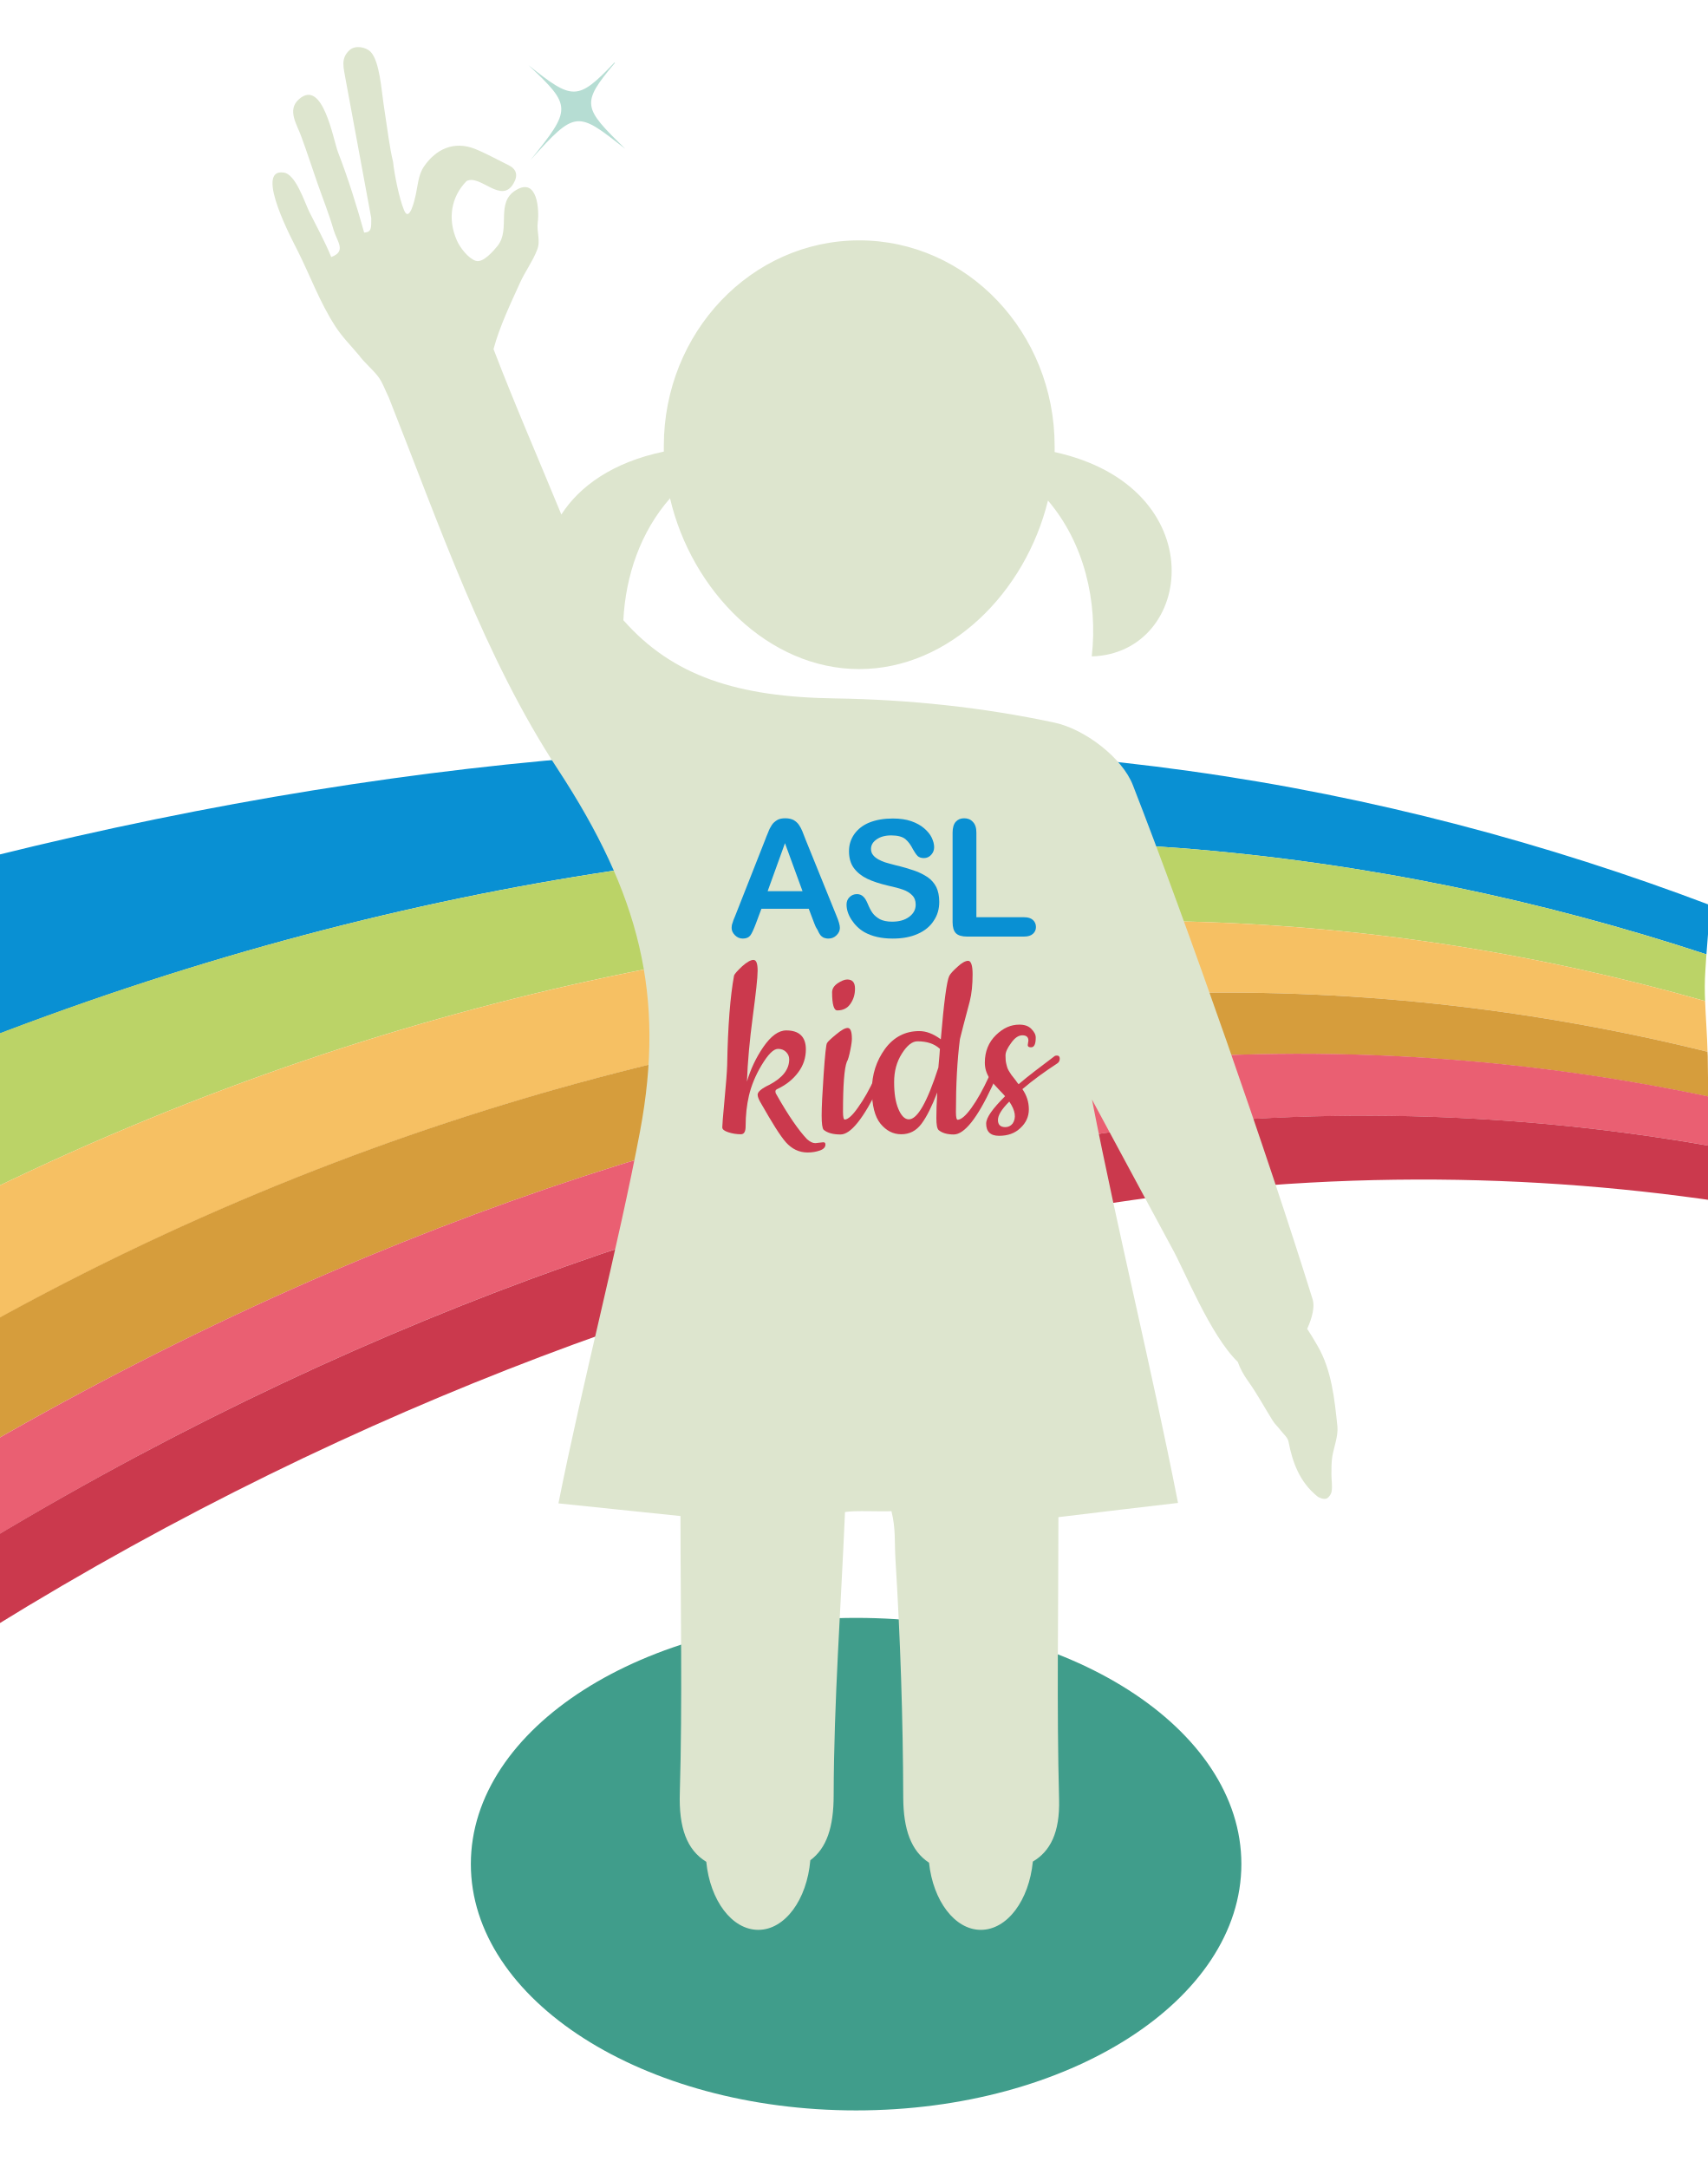
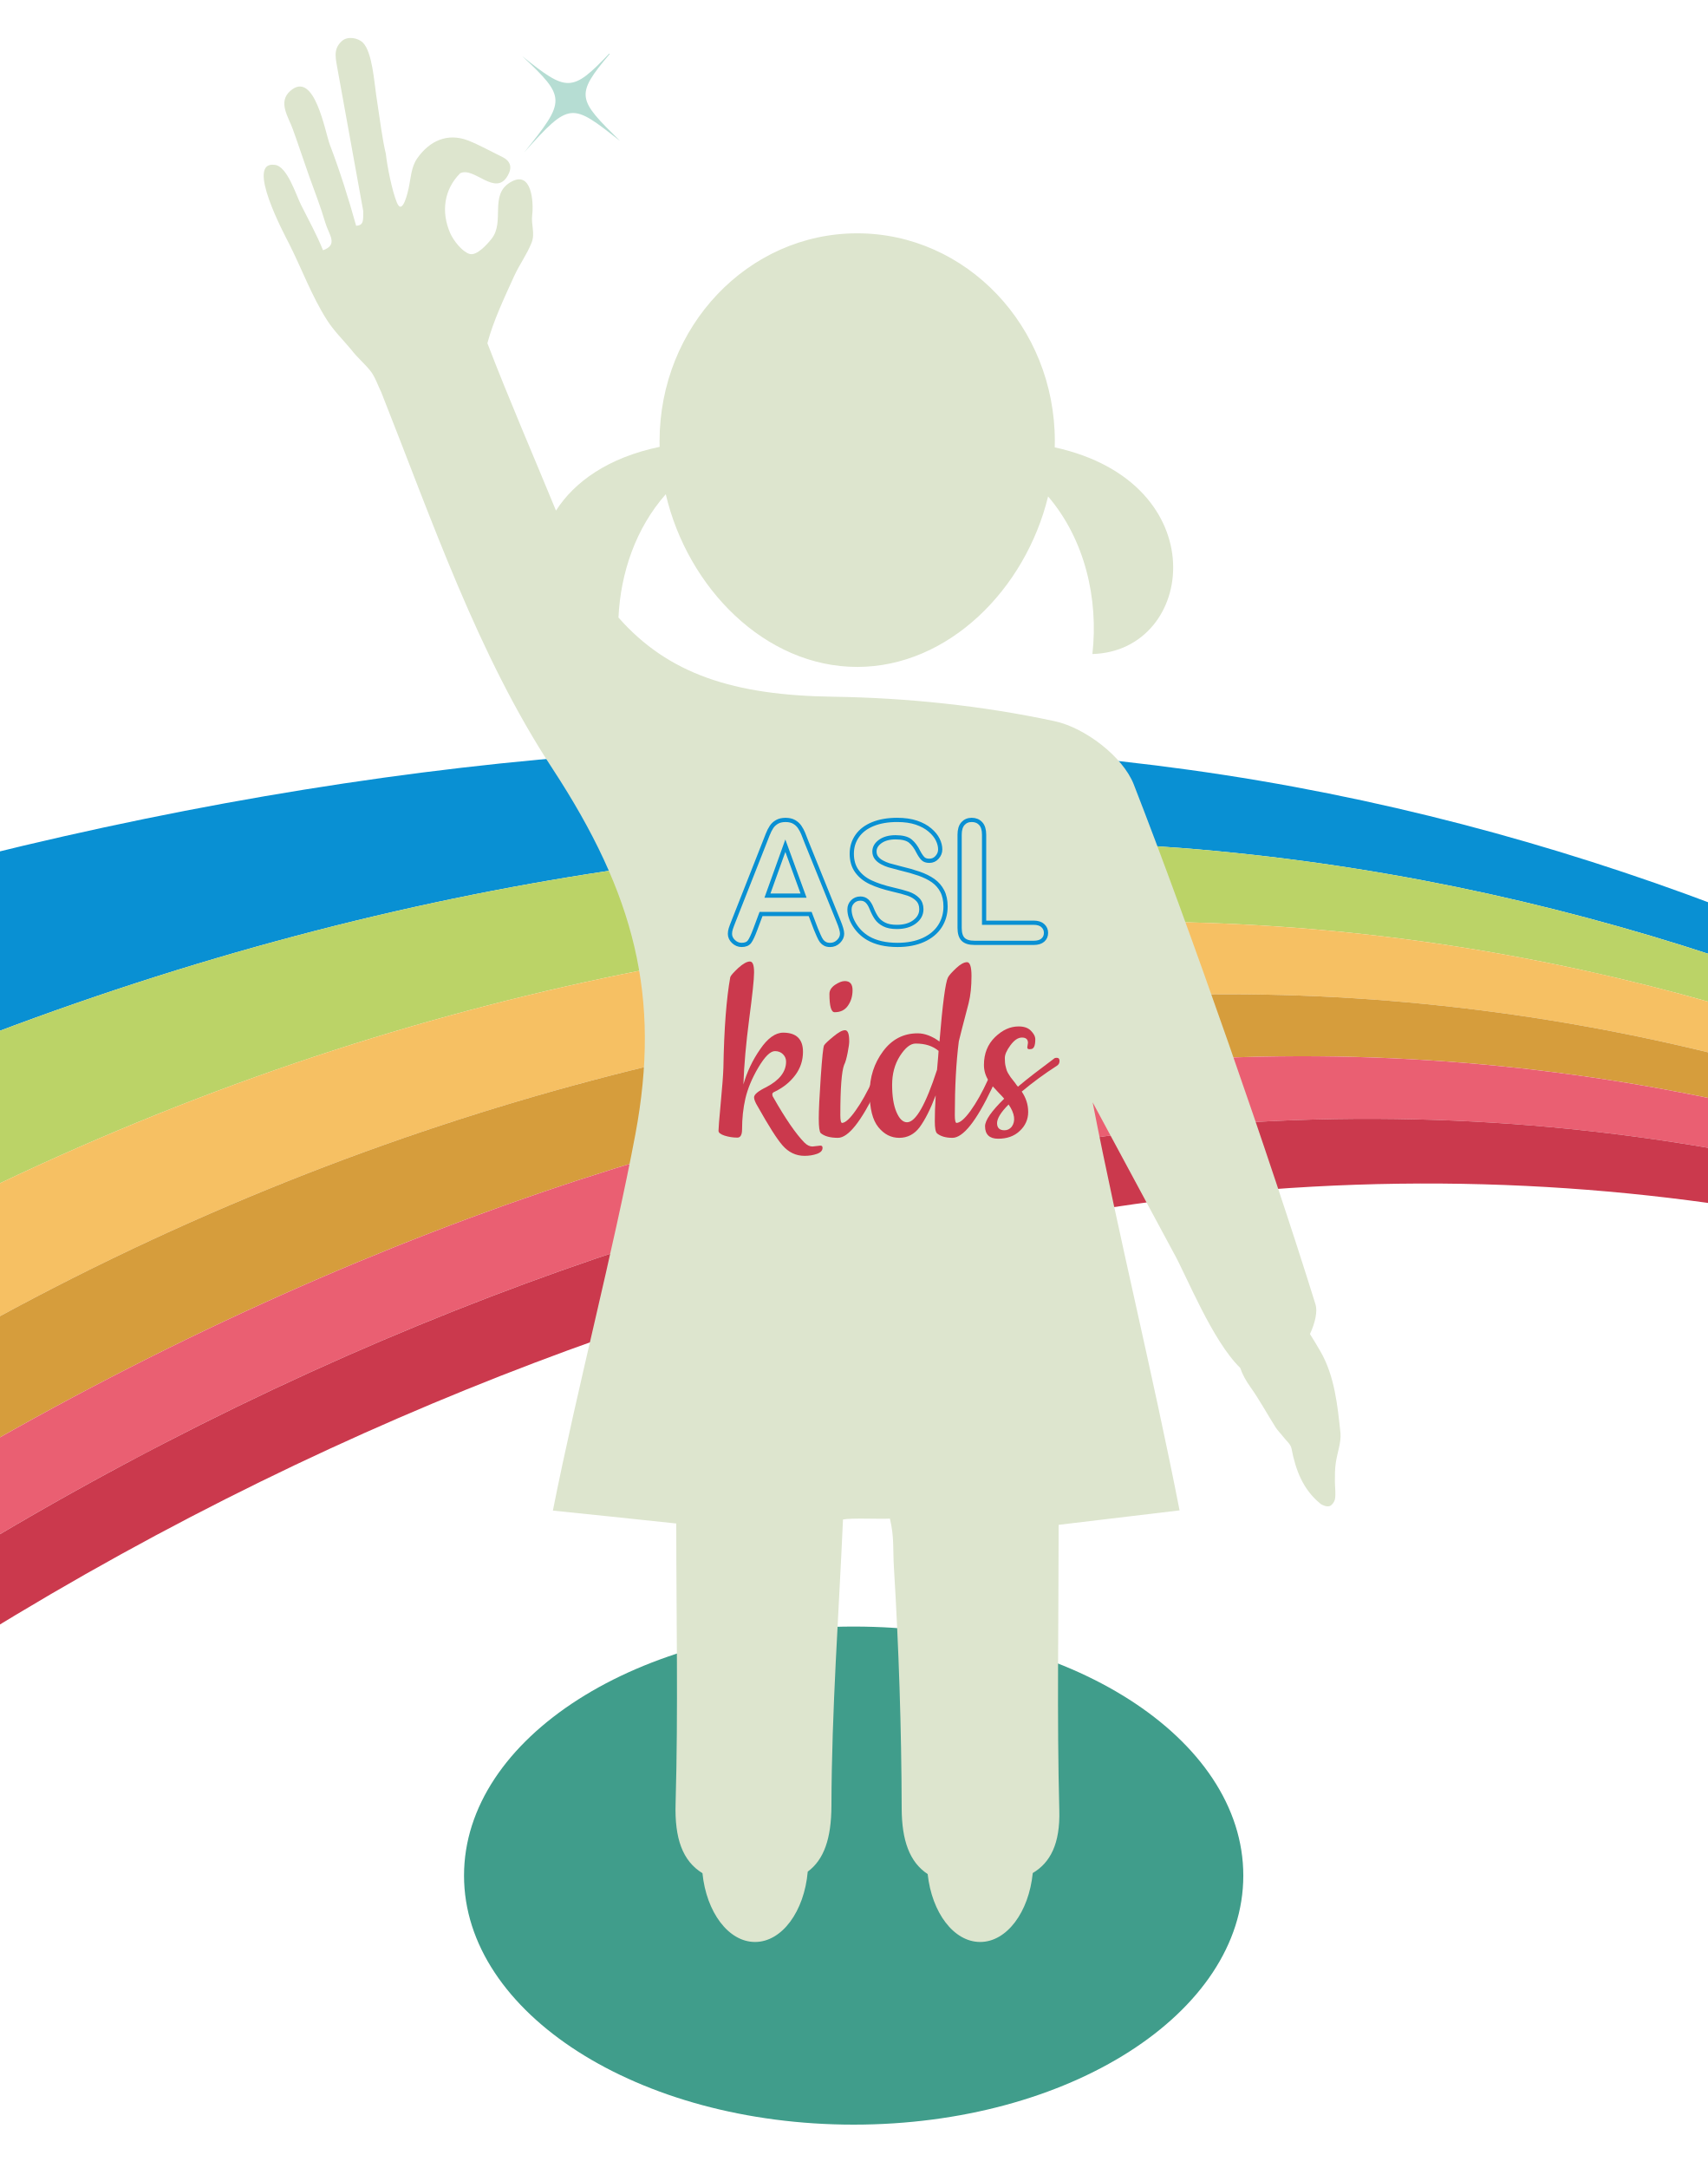
- <svg xmlns="http://www.w3.org/2000/svg" version="1.1" id="Layer_1" x="0px" y="0px" viewBox="0 0 768 975" style="enable-background:new 0 0 768 975;" xml:space="preserve">
-   <style type="text/css">
- 
- 	.st0{fill:#EA5F72;}
- 	.st1{fill:#B6DDD3;}
- 	.st2{enable-background:new    ;}
- 	.st3{fill:#BBD367;}
- 	.st4{fill:#F6C063;}
- 	.st5{fill:#CB394D;}
- 	.st6{fill:#D69D3C;}
- 	.st7{fill:#0990D3;}
- 	.st8{fill:#DDE5CE;}
- 	.st9{fill:#409D8B;}
- 
- </style>
+ <svg xmlns="http://www.w3.org/2000/svg" version="1.1" x="0" y="0" viewBox="0 13.5 768 975" enable-background="new 0 13.5 768 975" xml:space="preserve">
  <g id="spotlight">
    <g id="Layer_7">
-       <path class="st9" d="M385.1,727.6c95.7,0,173.3,49.6,173.3,110.7s-77.6,110.8-173.3,110.8c-95.7,0-173.3-49.6-173.3-110.8    S289.4,727.6,385.1,727.6z" />
+       <ellipse fill="#409D8B" cx="384" cy="857" rx="175.27" ry="112" />
    </g>
  </g>
  <g id="rainbow">
-     <path id="blue" class="st7" d="M530.8,381.4C614.9,388,694,405,767.6,429.2c0,0.4-0.1,0.8-0.1,1.2c0.6-7.8,1.3-15.6,1.6-23.4   c-72.7-27.5-150.9-48.7-234.4-60.3c-159.8-22.4-343.5-9.9-537,38.1c-0.3,10.3-1,20.7-1.7,31c-1.1,15.9-1.7,31.8-2,47.7   c0,1.2,0,2.4,0,3.6C187.3,392.3,372.9,369.2,530.8,381.4z" />
+     <path id="blue" fill="#0990D3" d="M531.36 394.86c85.02 6.67 165.06 23.93 239.43 48.34 -0.03 0.41-0.05 0.82-0.08 1.23 0.58-7.9 1.28-15.79 1.61-23.7 -73.48-27.79-152.6-49.21-237.05-60.97 -161.63-22.61-347.37-10.01-543.11 38.52 -0.28 10.45-0.97 20.89-1.71 31.32 -1.14 16.06-1.74 32.14-2.07 48.23 -0.02 1.22-0.03 2.43-0.04 3.65C183.91 405.95 371.66 382.51 531.36 394.86z" />
    <g id="green">
-       <path class="st3" d="M526.9,414.3c85.1,1.4,165.5,14.6,240.1,35.9c0,0,0,0.1,0,0.1c-0.2-4.5-0.2-9,0.1-13.6    c0.1-2.1,0.3-4.2,0.4-6.3c0-0.4,0.1-0.8,0.1-1.2C694,405,614.9,388,530.8,381.4c-157.9-12.2-343.6,11-536.9,85.6l0,0    c0,0.1,0,0.1,0,0.2c0,0.7,0,1.5,0,2.2c-0.1,21.9,1.7,43.7,2.3,65.5C184.5,443.3,371,411.7,526.9,414.3z" />
+       <path fill="#BBD367" d="M527.35 428.17c86.08 1.43 167.35 14.8 242.85 36.31 0 0.03 0 0.07 0.01 0.1 -0.18-4.56-0.22-9.12 0.05-13.72 0.13-2.14 0.28-4.28 0.44-6.42 0.03-0.41 0.05-0.82 0.09-1.23 -74.37-24.41-154.4-41.67-239.42-48.34 -159.7-12.35-347.45 11.08-543.03 86.62l0 0c0 0.05 0 0.09 0 0.14 -0.01 0.76 0 1.52 0 2.27 -0.07 22.1 1.77 44.16 2.32 66.23C181.09 457.53 369.75 425.51 527.35 428.17z" />
    </g>
    <g id="yellow">
-       <path class="st4" d="M768.1,473c-0.2-7.6-0.8-15.1-1.1-22.7c0,0,0-0.1,0-0.1c-74.6-21.3-155-34.5-240.1-35.9    c-155.8-2.6-342.4,29-530.7,120.6l0,0c0.1,5.5,0.2,10.9,0.1,16.4c0,1.8-0.1,3.6-0.1,5.5c-0.4,12.9-1.2,25.8-1.6,38.8    C179.7,492.7,365.2,452.7,518,447C607,443.7,690.8,453.9,768.1,473z" />
+       <path fill="#F6C063" d="M771.35 487.49c-0.18-7.68-0.85-15.29-1.14-22.92 0-0.03 0-0.07 0-0.1 -75.49-21.5-156.77-34.87-242.85-36.31 -157.61-2.65-346.27 29.36-536.72 121.96 0 0 0 0 0 0 0.14 5.53 0.2 11.06 0.12 16.59 -0.02 1.85-0.07 3.7-0.12 5.55 -0.41 13.08-1.25 26.13-1.66 39.21C176.25 507.42 363.84 466.99 518.35 461.27 608.44 457.92 693.17 468.2 771.35 487.49z" />
    </g>
    <g id="dark_yellow">
-       <path class="st6" d="M768.5,493.2c0.1,1.9,0.1,3.8,0.2,5.8c-0.4-7.5-0.4-15-0.5-22.5c0-1,0-2.1-0.1-3.2c0-0.1,0-0.2,0-0.3l0,0    C690.8,453.9,607,443.7,518,447c-152.8,5.7-338.3,45.6-523.5,148.5h0c0,0.4,0,0.8,0,1.2c0,0.2,0,0.4,0,0.5c-0.1,2.7-0.1,5.3-0.2,8    c-0.2,14.8,0.1,29.5,0.4,44.3c183.2-105.5,361.2-158.5,510.2-172C598.6,469.1,687.2,476.1,768.5,493.2z" />
+       <path fill="#D69D3C" d="M771.72 507.95c0.06 1.95 0.15 3.9 0.26 5.84 -0.43-7.58-0.44-15.17-0.57-22.78 -0.02-1.07-0.03-2.13-0.05-3.2 0-0.11-0.01-0.22-0.01-0.32h0c-78.18-19.3-162.91-29.57-253-26.23C363.84 466.99 176.25 507.42-11.04 611.47c0 0-0.01 0-0.01 0.01 -0.01 0.4-0.02 0.81-0.03 1.21 0 0.18-0.01 0.36-0.01 0.54 -0.08 2.7-0.14 5.4-0.17 8.1 -0.15 14.93 0.05 29.85 0.41 44.77 185.25-106.67 365.31-160.29 516.01-173.93C599.91 483.57 689.5 490.67 771.72 507.95z" />
    </g>
    <g id="pink">
-       <path class="st0" d="M489.9,510.5c99.3-14,194.1-10.3,280.7,5.1c0.2,1.1,0.4,2.2,0.5,3.3c-0.4-2.6-0.8-5.2-1.2-7.8    c-0.6-4.1-0.9-8.1-1.2-12.2c-0.1-1.9-0.2-3.8-0.2-5.8c-81.3-17.1-169.9-24.1-263.6-15.6c-149,13.5-327.1,66.5-510.2,172    c0,0.8,0,1.6,0.1,2.5c0,0.9,0.1,1.8,0.1,2.7c0.3,13,0.8,26,1.2,39c0-0.5,0-1.1,0-1.6C171.7,586.6,345.5,531,489.9,510.5z" />
+       <path fill="#EA5F72" d="M489.95 525.47c100.4-14.2 196.27-10.38 283.86 5.18 0.17 1.1 0.35 2.21 0.53 3.31 -0.43-2.61-0.84-5.23-1.21-7.85 -0.57-4.1-0.92-8.2-1.15-12.31 -0.11-1.95-0.2-3.89-0.26-5.84 -82.22-17.28-171.81-24.38-266.56-15.79 -150.69 13.64-330.76 67.26-516.01 173.93 0.02 0.83 0.04 1.66 0.06 2.48 0.02 0.91 0.05 1.81 0.08 2.72 0.35 13.17 0.79 26.33 1.19 39.49 -0.02-0.55-0.03-1.09-0.05-1.64C168.21 602.38 343.92 546.21 489.95 525.47z" />
    </g>
    <g id="red">
-       <path class="st5" d="M771.1,518.9c-0.2-1.1-0.4-2.2-0.5-3.3c-86.6-15.4-181.4-19.2-280.7-5.1C345.5,531,171.8,586.6-4,692.1    c0,0.5,0,1.1,0,1.6c0.4,12.7,0.7,25.4,0.9,38.1c165.9-102.6,333-159.8,472.6-185.6c108.6-20.1,211.1-19.7,304.5-5.8    C773.5,533.2,772.3,526.1,771.1,518.9z" />
+       <path fill="#CB394D" d="M774.35 533.96c-0.18-1.1-0.36-2.2-0.53-3.31 -87.59-15.57-183.46-19.39-283.86-5.18 -146.03 20.75-321.74 76.91-499.53 183.69 0.02 0.55 0.03 1.09 0.05 1.64 0.39 12.84 0.73 25.69 0.9 38.54 167.81-103.72 336.82-161.56 477.98-187.66 109.88-20.3 213.54-19.97 307.93-5.9C776.79 548.45 775.53 541.21 774.35 533.96z" />
    </g>
  </g>
  <g id="girl">
-     <path class="st8" d="M601.6,641.5c-1.3-12.4-2.6-25.3-8.9-36.2c-1.8-3.2-3.4-5.7-4.7-7.7c2.4-5.2,3.4-10.1,2.5-13.1   c-20.1-64.7-56.3-168.3-80.9-231.4c-4.8-12.4-21.7-25.2-35.2-28.1c-32.2-6.9-65.6-10.4-98.6-10.9c-44.2-0.6-73.3-10.1-95.4-35.2   c1-19.9,7.7-39.7,21-54.8c9.7,41.6,44.2,76.8,85.1,76.8c40.6,0,74.8-34.5,84.9-75.8c16.3,19.1,22.5,45.4,19.7,70.1   c46.1-1.3,55.2-76.1-16.7-91.9c0-0.9,0-1.8,0-2.7c0-51-39.3-92.5-87.9-92.5c-48.5,0-87.9,41.4-87.9,92.5c0,0.8,0,1.7,0,2.5   c-23.1,4.8-38,15.7-46.1,28.3c-0.1-0.2-0.1-0.3-0.2-0.5c-10.1-24.6-20.8-49.1-30.3-73.9c2.7-10.1,7.6-20.3,11.9-29.8   c2.3-5.1,5.7-9.6,7.7-14.8c1.7-4.3-0.3-7.9,0.3-12.5c0.7-5.1,0-20.4-9.8-14.4c-9.4,5.6-2.2,17.5-8.3,25.1c-1.7,2.1-6.5,7.8-9.8,6.7   c-3.4-1.1-7.2-6.1-8.5-9.2c-4.2-9.5-2.7-19.5,4.4-26.7c6.2-3.1,15.6,10.6,21.1,1.1c2.2-3.8,1.3-6.6-2.6-8.4   c-4.9-2.4-9.9-5.2-14.9-7.2c-9.3-3.6-17.4,0.1-22.8,8c-2.6,3.8-2.8,8.9-3.8,13.2c-0.2,0.9-2.7,12.6-5.2,6.3   c-2.2-5.4-4.3-16-4.9-21.7c-1.5-5.9-2.5-14.5-4.3-26.2c-0.9-5.7-1.7-19-5.8-23.2c-2.2-2.2-6.8-3-9.3-0.9c-4.5,3.9-2.7,8.4-1.9,13.5   L167,98.1c0,4.4,0.2,6.3-3.2,6.5c-3.3-11.9-7.2-24.4-11.7-36c-2.2-5.6-6.8-33.5-17.6-24c-5.6,4.9-0.8,11.5,1.1,17   c2.5,6.8,4.8,13.9,7.2,20.8c2.4,6.9,5.2,13.8,7.2,20.8c1.6,5.5,6,9.8-1,12.4c-2.8-6.9-6.5-13.6-9.8-20.2   c-2.2-4.4-6.2-17.3-11.7-17.8c-13.4-1.9,4.6,31.6,6.2,34.8c5.8,11.5,10.1,23.5,17.1,34.3c3,4.7,7.1,8.8,10.7,13.1   c2.5,3.4,5.8,6,8.4,9.3c2.1,2.6,3.5,6.7,5,9.7c22.7,57.2,42.9,116.7,76.1,167.3c36.6,55.9,48.4,101.4,36.9,162.7   c-9.8,51.9-25.9,113-36.7,167.3c17.4,1.8,31.6,3.3,54.9,5.7c0,41.1,0.9,82.9-0.3,124.5c-0.5,15.6,3.1,25.6,11.9,31   c1.7,17.3,11.5,30.6,23.4,30.6c12,0,21.9-13.6,23.4-31.3c7.3-5.4,10.5-14.8,10.5-29.2c0.1-42.4,3.3-84.9,5.1-127.4   c4.1-0.8,16.6-0.1,20.9-0.4c2,8.2,1.3,13.5,1.8,21.7c2.2,35.7,3.4,71.5,3.5,107.3c0.1,14.1,3.5,23.8,11.6,29.1   c1.8,17.1,11.6,30.2,23.3,30.2c11.9,0,21.7-13.3,23.4-30.7c7.8-4.6,12.2-13,11.8-28c-1.1-41.7-0.3-83.5-0.3-126.9   c20.9-2.5,36.2-4.4,53.8-6.4c-11.9-60.7-27.2-122.4-38.7-181.4l36,66.8c5.5,9.7,17.1,39.1,29.6,51.2c1,2.9,2.6,5.8,4.6,8.6   c4.1,5.7,7.4,11.9,11.1,17.8c1,1.6,2.4,2.8,3.5,4.3c1.3,1.7,3.2,3.2,3.6,5.1c1.8,9.5,5.1,18.2,12.8,24.5c1,0.9,3,1.5,4.1,1.2   c1.1-0.3,2.3-2,2.5-3.3c0.4-2.5-0.1-5.1-0.1-7.6c0-2.8,0-5.5,0.4-8.1C600.1,650.5,602,645.8,601.6,641.5z" />
+     <path fill="#DDE5CE" d="M602.97 657.9c-1.33-12.52-2.63-25.54-8.98-36.61 -1.85-3.21-3.41-5.73-4.73-7.84 2.4-5.21 3.42-10.23 2.52-13.22 -20.3-65.4-56.9-170.2-81.8-234 -4.9-12.5-22-25.5-35.6-28.4 -32.6-7-66.4-10.5-99.7-11 -44.71-0.61-74.14-10.22-96.48-35.62 0.97-20.17 7.79-40.17 21.28-55.44 9.85 42.11 44.67 77.66 86.11 77.66 41.04 0 75.7-34.94 85.87-76.67 16.52 19.35 22.72 45.94 19.93 70.87 46.61-1.28 55.8-77.01-16.94-92.94 0.03-0.92 0.04-1.84 0.04-2.76 0-51.6-39.8-93.5-88.9-93.5 -49.1 0-88.9 41.9-88.9 93.5 0 0.85 0.01 1.69 0.03 2.53 -23.37 4.88-38.43 15.87-46.62 28.67 -0.07-0.17-0.14-0.33-0.21-0.5 -10.24-24.91-21-49.64-30.65-74.78 2.71-10.17 7.65-20.5 12.01-30.12 2.33-5.14 5.74-9.75 7.84-15 1.74-4.35-0.27-8.02 0.31-12.64 0.66-5.17-0.05-20.59-9.91-14.56 -9.48 5.68-2.25 17.67-8.36 25.35 -1.7 2.14-6.59 7.87-9.96 6.81 -3.39-1.06-7.25-6.13-8.64-9.3 -4.22-9.63-2.78-19.73 4.46-26.96 6.3-3.16 15.81 10.74 21.38 1.11 2.19-3.8 1.32-6.64-2.59-8.54 -4.93-2.39-10.01-5.24-15.08-7.27 -9.44-3.67-17.57 0.12-23.1 8.1 -2.66 3.8-2.82 9.01-3.8 13.4 -0.2 0.95-2.7 12.72-5.29 6.33 -2.2-5.44-4.33-16.2-4.96-21.97 -1.49-5.96-2.56-14.64-4.35-26.45 -0.87-5.76-1.76-19.18-5.91-23.41 -2.2-2.24-6.87-3.05-9.38-0.88 -4.51 3.9-2.7 8.51-1.91 13.69l11.4 62.9c0 4.41 0.15 6.4-3.2 6.6 -3.34-12.02-7.33-24.69-11.8-36.39 -2.18-5.7-6.89-33.9-17.84-24.25 -5.66 4.99-0.85 11.65 1.14 17.15 2.51 6.91 4.83 14.08 7.3 21 2.47 6.93 5.24 13.94 7.3 21 1.63 5.58 6.02 9.95-1 12.5 -2.8-6.99-6.54-13.72-9.91-20.45 -2.22-4.45-6.26-17.48-11.79-17.95 -13.58-1.93 4.68 31.97 6.31 35.19 5.89 11.62 10.24 23.73 17.24 34.7 3.06 4.79 7.23 8.86 10.85 13.21 2.54 3.39 5.86 6.11 8.5 9.4 2.16 2.59 3.52 6.78 5.01 9.78 22.95 57.85 43.39 118.02 76.99 169.22 37 56.5 48.9 102.6 37.3 164.5 -9.9 52.5-26.2 114.3-37.1 169.2 17.6 1.8 32 3.3 55.5 5.8 0 41.6 0.9 83.8-0.3 125.9 -0.5 15.82 3.17 25.9 12.08 31.37 1.76 17.51 11.68 30.93 23.65 30.93 12.13 0 22.15-13.77 23.71-31.62 7.36-5.45 10.6-14.97 10.66-29.58 0.1-42.9 3.3-85.9 5.2-128.8 4.1-0.8 16.8-0.1 21.1-0.4 2 8.3 1.3 13.7 1.8 21.9 2.2 36.1 3.4 72.3 3.5 108.5 0.06 14.29 3.52 24.1 11.69 29.46 1.87 17.32 11.72 30.54 23.61 30.54 11.99 0 21.92-13.45 23.66-31 7.87-4.66 12.38-13.15 11.94-28.3 -1.1-42.2-0.3-84.4-0.3-128.3 21.1-2.5 36.6-4.4 54.4-6.5 -12-61.4-27.5-123.8-39.1-183.5l36.4 67.6c5.58 9.81 17.33 39.57 29.98 51.82 0.99 2.96 2.58 5.82 4.64 8.69 4.11 5.8 7.48 12.05 11.27 18.03 0.99 1.58 2.4 2.88 3.51 4.35 1.29 1.69 3.28 3.24 3.65 5.17 1.83 9.65 5.13 18.4 12.91 24.76 1.04 0.88 3 1.51 4.13 1.19 1.13-0.32 2.35-2.04 2.54-3.33 0.38-2.58-0.04-5.12-0.06-7.72 0-2.81-0.02-5.51 0.37-8.19C601.44 667.02 603.37 662.34 602.97 657.9z" />
  </g>
  <g id="kids">
-     <g class="st2">
-       <path class="st5" d="M366.8,514.1l3.5-0.4c0.7,0,1,0.3,1,1c0,1.2-0.8,2.1-2.5,2.7c-1.7,0.6-3.5,0.9-5.5,0.9    c-3.9,0-7.1-1.6-9.8-4.6c-2.7-3.1-6.2-8.8-11-17.2c-1.1-1.8-1.7-3.2-1.7-4.2c0-1.3,1.8-2.8,5.4-4.5c5.8-3.1,8.8-6.8,8.8-11.4    c0-1.3-0.5-2.4-1.4-3.3c-0.9-0.9-2.1-1.4-3.6-1.4c-2.1,0-4.5,2.5-7.4,7.3c-2.9,4.8-4.7,9.5-5.7,13.7c-1,4.3-1.5,8.9-1.5,13.8    c0,2.4-0.7,3.6-2.1,3.6c-2,0-3.9-0.3-5.7-0.9c-1.8-0.6-2.7-1.3-2.7-2.2c0-0.9,0.3-5,1-12.3c0.7-7.3,1.1-12.6,1.2-15.7    c0.3-17.6,1.4-31.1,3.1-40.3c0.3-0.8,1.5-2.1,3.6-4.1c2.1-1.9,3.9-2.9,5.1-2.9c1.3,0,1.9,1.6,1.9,4.8c0,3.3-0.8,10.2-2.2,20.8    c-1.4,10.6-2.3,20.3-2.6,29.1c1.6-5.5,4.1-10.8,7.4-15.6c3.4-4.9,6.8-7.4,10.3-7.4c5.8,0,8.8,2.9,8.8,8.5c0,3.8-1.1,7.2-3.4,10.3    c-2.3,3.1-5.2,5.5-9.1,7.4c-0.8,0.3-1.2,0.7-1.2,1.2c0,0.4,0.1,0.9,0.4,1.3c5.4,9.6,10.1,16.3,13.8,20.2    C364.5,513.6,365.6,514.1,366.8,514.1z" />
-       <path class="st5" d="M378.1,510.2c-3.4,0-5.9-0.7-7.6-2.1c-0.6-0.6-0.9-2.8-0.9-6.4c0-3.8,0.3-9.9,0.9-18.6    c0.6-8.7,1.1-13.4,1.5-14c0.4-0.7,1.8-2,4.1-3.9c2.3-1.9,4-2.9,5.2-2.9c1.3,0,1.9,1.7,1.9,4.9c0,0.9-0.2,2.6-0.7,5    c-0.5,2.5-1,4.4-1.6,5.4c-1.1,2.9-1.7,10.3-1.7,22.4c0,2.4,0.3,3.5,0.8,3.5c1.5-0.1,3.5-1.9,6-5.5c2.6-3.6,5.2-8.2,7.7-13.7    c2.6-5.6,4.1-8.4,4.7-8.4c0.6,0,0.9,0.3,0.9,1c0,2.4-1.3,6.2-3.8,11.5C388.5,502.9,382.7,510.2,378.1,510.2z M374.3,446.3    c0-1.6,0.8-2.9,2.5-4.1c1.7-1.1,3.1-1.7,4.3-1.7c2.4,0,3.5,1.4,3.5,4.1c0,2.7-0.7,4.9-2.1,6.9c-1.4,2-3.4,2.9-5.8,2.9    C375.1,454.5,374.3,451.7,374.3,446.3z" />
-       <path class="st5" d="M429,510.2c-3,0-5.3-0.7-6.8-2c-0.7-0.7-1-2.5-1-5.4c0-3,0.1-6.7,0.4-11.5c-2.4,6.2-4.7,10.9-7.1,14.1    c-2.4,3.2-5.4,4.7-9.1,4.7c-3.7,0-6.7-1.6-9.3-4.7c-2.6-3.2-3.9-8.3-3.9-15.2c0-7,2-13.1,5.9-18.5c3.9-5.3,9.1-8,15.4-8    c3.1,0,6.3,1.2,9.7,3.7c1.4-16.8,2.7-26.3,3.8-28.5c0.5-1,1.8-2.4,3.7-4.1c1.9-1.8,3.6-2.7,4.8-2.7c1.3,0,2,2.1,2,6    c0,4.7-0.4,8.8-1.3,12.3c-2.4,8.9-3.8,14.5-4.4,16.9c-1.2,9.3-1.8,20.3-1.8,32.8c0,2.4,0.3,3.5,0.8,3.5c1.6-0.1,3.7-1.9,6.2-5.4    c2.6-3.6,5.1-8.1,7.7-13.7c2.6-5.6,4.1-8.5,4.6-8.5s0.8,0.3,0.8,1c0,2.4-1.3,6.2-3.8,11.5C439.6,502.9,433.8,510.2,429,510.2z     M412.7,468.3c-2.4,0-4.7,1.9-7,5.5c-2.4,3.8-3.5,8-3.5,12.9c0,4.9,0.6,8.9,1.9,12c1.3,3.1,2.9,4.7,4.7,4.7    c3.9,0,8.3-7.8,13.3-23.3c0.4-4.7,0.7-7.5,0.7-8.4C420.3,469.4,417,468.3,412.7,468.3z" />
-       <path class="st5" d="M462.3,470l0.3-2c0-1.6-0.9-2.4-2.7-2.4c-1.8,0-3.5,1.2-5.1,3.5c-1.7,2.3-2.5,4.1-2.5,5.6    c0,1.5,0.1,2.7,0.3,3.5c0.2,0.9,0.4,1.6,0.6,2.2c0.2,0.6,0.6,1.2,1.1,2c0.5,0.8,0.9,1.4,1.2,1.7l1.4,1.8c0.6,0.9,1,1.4,1.3,1.7    c4.4-3.8,9.8-7.8,16-12.5c0.3-0.3,0.7-0.4,1.2-0.4c0.9,0,1.3,0.5,1.3,1.4c0,1-0.4,1.7-1.2,2.2c-5.5,3.6-10.8,7.4-15.6,11.5    c1.9,2.8,2.9,5.7,2.9,9.1c0,3.3-1.3,6.1-3.8,8.4c-2.5,2.4-5.7,3.5-9.6,3.5c-3.9,0-5.8-1.9-5.8-5.5c0-2.7,2.9-6.7,8.5-12.3    c-0.4-0.5-1.2-1.4-2.4-2.6c-1.1-1.2-2-2.1-2.6-2.8c-0.6-0.7-1.2-1.6-2-2.7c-1.4-2.2-2.1-4.5-2.1-7c0-5,1.7-9.2,5-12.4    c3.3-3.2,6.7-4.7,10.5-4.7c2.4,0,4.1,0.6,5.4,1.9c1.3,1.3,2,2.6,2,3.9c0,3-0.7,4.4-2.1,4.4C462.8,471,462.3,470.7,462.3,470z     M454,495.4c-3.5,3.5-5.1,6.2-5.1,8.3c0,2.1,1.1,3.2,3.3,3.2c1.3,0,2.4-0.5,3.3-1.6C457.2,502.8,456.8,499.5,454,495.4z" />
+     <g enable-background="new    ">
+       <path fill="#CB394D" d="M365.5 529.11l3.5-0.4c0.7 0 1 0.3 1 1 0 1.2-0.8 2.1-2.5 2.7s-3.5 0.9-5.6 0.9c-3.9 0-7.2-1.6-9.9-4.7s-6.3-8.9-11.1-17.4c-1.1-1.8-1.7-3.2-1.7-4.2 0-1.3 1.8-2.8 5.5-4.6 5.9-3.1 8.9-6.9 8.9-11.5 0-1.3-0.5-2.4-1.4-3.3 -0.9-0.9-2.1-1.4-3.6-1.4 -2.1 0-4.6 2.5-7.5 7.4 -2.9 4.9-4.8 9.6-5.8 13.9 -1 4.3-1.5 9-1.5 13.9 0 2.4-0.7 3.7-2.1 3.7 -2 0-3.9-0.3-5.8-0.9 -1.8-0.6-2.7-1.3-2.7-2.2s0.3-5.1 1-12.4c0.7-7.4 1.1-12.7 1.2-15.9 0.3-17.8 1.4-31.4 3.1-40.8 0.3-0.8 1.5-2.1 3.6-4.1 2.1-1.9 3.9-2.9 5.2-2.9 1.3 0 1.9 1.6 1.9 4.9s-0.8 10.3-2.2 21c-1.4 10.7-2.3 20.5-2.6 29.4 1.6-5.6 4.1-10.9 7.5-15.8 3.4-5 6.9-7.5 10.4-7.5 5.9 0 8.9 2.9 8.9 8.6 0 3.8-1.1 7.3-3.4 10.4 -2.3 3.1-5.3 5.6-9.2 7.5 -0.8 0.3-1.2 0.7-1.2 1.2 0 0.4 0.1 0.9 0.4 1.3 5.5 9.7 10.2 16.5 14 20.4C363.1 528.61 364.3 529.11 365.5 529.11z" />
+       <path fill="#CB394D" d="M376.9 525.21c-3.4 0-6-0.7-7.7-2.1 -0.6-0.6-0.9-2.8-0.9-6.5 0-3.8 0.3-10 0.9-18.8s1.1-13.5 1.5-14.2c0.4-0.7 1.8-2 4.1-3.9 2.3-1.9 4-2.9 5.3-2.9 1.3 0 1.9 1.7 1.9 5 0 0.9-0.2 2.6-0.7 5.1s-1 4.4-1.6 5.5c-1.1 2.9-1.7 10.4-1.7 22.6 0 2.4 0.3 3.5 0.8 3.5 1.5-0.1 3.5-1.9 6.1-5.6 2.6-3.6 5.2-8.3 7.8-13.9 2.6-5.7 4.1-8.5 4.7-8.5 0.6 0 0.9 0.3 0.9 1 0 2.4-1.3 6.3-3.8 11.6C387.4 517.81 381.6 525.21 376.9 525.21zM373.1 460.51c0-1.6 0.8-2.9 2.5-4.1 1.7-1.1 3.1-1.7 4.4-1.7 2.4 0 3.5 1.4 3.5 4.1s-0.7 5-2.1 7c-1.4 2-3.4 2.9-5.9 2.9C373.9 468.81 373.1 466.01 373.1 460.51z" />
+       <path fill="#CB394D" d="M428.4 525.21c-3 0-5.3-0.7-6.9-2 -0.7-0.7-1-2.5-1-5.5s0.1-6.8 0.4-11.6c-2.4 6.3-4.8 11-7.2 14.3 -2.4 3.2-5.5 4.8-9.2 4.8s-6.8-1.6-9.4-4.8c-2.6-3.2-3.9-8.4-3.9-15.4 0-7.1 2-13.3 6-18.7 4-5.4 9.2-8.1 15.6-8.1 3.1 0 6.4 1.2 9.8 3.7 1.4-17 2.7-26.6 3.8-28.8 0.5-1 1.8-2.4 3.7-4.2 1.9-1.8 3.6-2.7 4.9-2.7s2 2.1 2 6.1c0 4.8-0.4 8.9-1.3 12.4 -2.4 9-3.8 14.7-4.4 17.1 -1.2 9.4-1.8 20.5-1.8 33.2 0 2.4 0.3 3.5 0.8 3.5 1.6-0.1 3.7-1.9 6.3-5.5 2.6-3.6 5.2-8.2 7.8-13.9 2.6-5.7 4.1-8.6 4.7-8.6 0.6 0 0.8 0.3 0.8 1 0 2.4-1.3 6.3-3.8 11.6C439.1 517.81 433.2 525.21 428.4 525.21zM411.9 482.81c-2.4 0-4.7 1.9-7.1 5.6 -2.4 3.8-3.5 8.1-3.5 13 0 4.9 0.6 9 1.9 12.1s2.9 4.7 4.8 4.7c3.9 0 8.4-7.9 13.5-23.6 0.4-4.8 0.7-7.6 0.7-8.5C419.6 483.91 416.2 482.81 411.9 482.81z" />
+       <path fill="#CB394D" d="M462.1 484.51l0.3-2c0-1.6-0.9-2.4-2.7-2.4s-3.5 1.2-5.2 3.5c-1.7 2.3-2.5 4.2-2.5 5.7s0.1 2.7 0.3 3.5c0.2 0.9 0.4 1.6 0.6 2.2s0.6 1.2 1.1 2 0.9 1.4 1.2 1.7l1.4 1.8c0.6 0.9 1 1.4 1.3 1.7 4.5-3.8 9.9-7.9 16.2-12.6 0.3-0.3 0.7-0.4 1.2-0.4 0.9 0 1.3 0.5 1.3 1.4 0 1-0.4 1.7-1.2 2.2 -5.6 3.6-10.9 7.5-15.8 11.6 1.9 2.8 2.9 5.8 2.9 9.2 0 3.31-1.3 6.2-3.8 8.5 -2.5 2.4-5.8 3.5-9.7 3.5 -3.9 0-5.9-1.9-5.9-5.6 0-2.7 2.9-6.8 8.6-12.4 -0.4-0.5-1.2-1.4-2.4-2.6 -1.1-1.2-2-2.1-2.6-2.8s-1.2-1.6-2-2.7c-1.4-2.2-2.1-4.5-2.1-7.1 0-5.1 1.7-9.3 5-12.5 3.3-3.2 6.8-4.8 10.6-4.8 2.4 0 4.2 0.6 5.5 1.9s2 2.6 2 3.9c0 3-0.7 4.4-2.1 4.4C462.6 485.51 462.1 485.21 462.1 484.51zM453.7 510.21c-3.5 3.5-5.2 6.3-5.2 8.4 0 2.1 1.1 3.2 3.3 3.2 1.3 0 2.4-0.5 3.3-1.6C456.9 517.71 456.5 514.31 453.7 510.21z" />
    </g>
  </g>
+   <g id="asl">
+     <path fill="none" stroke="#0990D3" stroke-width="1.9" stroke-miterlimit="10" d="M367.03 431.36l-2.6-6.82h-22.1l-2.6 6.97c-1.01 2.72-1.88 4.56-2.6 5.51 -0.72 0.95-1.89 1.43-3.52 1.43 -1.38 0-2.61-0.51-3.67-1.52 -1.06-1.01-1.59-2.16-1.59-3.45 0-0.74 0.12-1.51 0.37-2.3 0.25-0.79 0.66-1.89 1.22-3.3l13.91-35.3c0.4-1.01 0.87-2.23 1.43-3.65 0.56-1.42 1.15-2.6 1.78-3.54 0.63-0.94 1.46-1.7 2.49-2.28 1.02-0.58 2.29-0.87 3.8-0.87 1.53 0 2.81 0.29 3.84 0.87 1.02 0.58 1.85 1.33 2.48 2.24 0.63 0.92 1.16 1.9 1.6 2.95 0.43 1.05 0.98 2.45 1.65 4.21l14.2 35.08c1.11 2.67 1.67 4.61 1.67 5.82 0 1.26-0.52 2.42-1.58 3.47 -1.05 1.05-2.32 1.58-3.8 1.58 -0.87 0-1.61-0.15-2.22-0.46 -0.62-0.31-1.14-0.73-1.56-1.26 -0.42-0.53-0.87-1.35-1.35-2.45C367.79 433.17 367.37 432.2 367.03 431.36zM345.22 416.27h16.24l-8.19-22.44L345.22 416.27z" />
+     <path fill="none" stroke="#0990D3" stroke-width="1.9" stroke-miterlimit="10" d="M425.33 421.2c0 3.29-0.85 6.24-2.54 8.86 -1.69 2.62-4.17 4.67-7.43 6.16 -3.26 1.48-7.13 2.23-11.61 2.23 -5.36 0-9.79-1.01-13.28-3.04 -2.47-1.46-4.48-3.4-6.03-5.84 -1.54-2.43-2.32-4.8-2.32-7.1 0-1.33 0.46-2.48 1.39-3.43 0.93-0.95 2.11-1.43 3.54-1.43 1.16 0 2.15 0.37 2.95 1.11 0.8 0.74 1.49 1.84 2.06 3.3 0.69 1.73 1.44 3.18 2.24 4.34 0.8 1.16 1.93 2.12 3.39 2.87 1.46 0.76 3.38 1.13 5.75 1.13 3.26 0 5.92-0.76 7.95-2.28 2.04-1.52 3.06-3.42 3.06-5.69 0-1.8-0.55-3.27-1.65-4.39 -1.1-1.12-2.52-1.98-4.26-2.58 -1.74-0.59-4.07-1.22-6.99-1.89 -3.91-0.91-7.18-1.98-9.81-3.21 -2.63-1.22-4.72-2.89-6.27-5.01 -1.54-2.11-2.32-4.74-2.32-7.88 0-2.99 0.82-5.65 2.45-7.97 1.63-2.32 3.99-4.11 7.08-5.36 3.09-1.25 6.72-1.87 10.9-1.87 3.34 0 6.22 0.42 8.66 1.24 2.44 0.83 4.46 1.93 6.06 3.3 1.61 1.37 2.78 2.81 3.52 4.32 0.74 1.51 1.11 2.98 1.11 4.41 0 1.31-0.46 2.49-1.39 3.54 -0.93 1.05-2.08 1.58-3.47 1.58 -1.26 0-2.22-0.31-2.87-0.95 -0.65-0.63-1.37-1.66-2.13-3.1 -0.99-2.05-2.18-3.65-3.56-4.8 -1.38-1.15-3.61-1.72-6.67-1.72 -2.84 0-5.14 0.63-6.88 1.87 -1.74 1.25-2.61 2.75-2.61 4.51 0 1.09 0.3 2.03 0.89 2.82 0.59 0.79 1.41 1.47 2.45 2.04 1.04 0.57 2.09 1.01 3.15 1.34 1.06 0.32 2.82 0.79 5.27 1.41 3.06 0.72 5.84 1.51 8.32 2.37 2.48 0.87 4.6 1.92 6.34 3.15 1.74 1.24 3.1 2.8 4.08 4.69C424.84 416.14 425.33 418.45 425.33 421.2z" />
+     <path fill="none" stroke="#0990D3" stroke-width="1.9" stroke-miterlimit="10" d="M442.67 388.9v39.57h22.32c1.78 0 3.15 0.43 4.1 1.3 0.95 0.87 1.43 1.95 1.43 3.26 0 1.34-0.47 2.42-1.41 3.25 -0.94 0.83-2.31 1.24-4.12 1.24h-26.59c-2.4 0-4.12-0.53-5.17-1.59 -1.05-1.06-1.57-2.78-1.57-5.15v-41.87c0-2.22 0.5-3.89 1.5-5.01 1-1.11 2.32-1.67 3.95-1.67 1.66 0 3 0.55 4.02 1.65C442.16 384.97 442.67 386.65 442.67 388.9z" />
+   </g>
  <g id="star">
-     <path class="st1" d="M238.6,72c20.5-22.8,21-22,42.6-5.1c-18.8-18.5-20.2-20.1-4.6-38.6l-0.2-0.2c-16.6,17.5-18.9,17-38.7,1.2   C257.4,47.8,257.1,49,238.6,72z" />
-   </g>
-   <g>
-     <path class="st7" d="M366.3,415.3l-2.5-6.6h-21.3l-2.5,6.7c-1,2.6-1.8,4.4-2.5,5.3c-0.7,0.9-1.8,1.4-3.4,1.4   c-1.3,0-2.5-0.5-3.5-1.5c-1-1-1.5-2.1-1.5-3.3c0-0.7,0.1-1.5,0.4-2.2c0.2-0.8,0.6-1.8,1.2-3.2l13.4-34c0.4-1,0.8-2.2,1.4-3.5   c0.5-1.4,1.1-2.5,1.7-3.4c0.6-0.9,1.4-1.6,2.4-2.2c1-0.6,2.2-0.8,3.7-0.8c1.5,0,2.7,0.3,3.7,0.8c1,0.6,1.8,1.3,2.4,2.2   c0.6,0.9,1.1,1.8,1.5,2.8c0.4,1,0.9,2.4,1.6,4.1l13.7,33.8c1.1,2.6,1.6,4.4,1.6,5.6c0,1.2-0.5,2.3-1.5,3.3c-1,1-2.2,1.5-3.7,1.5   c-0.8,0-1.5-0.2-2.1-0.4c-0.6-0.3-1.1-0.7-1.5-1.2c-0.4-0.5-0.8-1.3-1.3-2.4C367,417.1,366.6,416.1,366.3,415.3z M345.3,400.8H361   l-7.9-21.6L345.3,400.8z" />
-     <path class="st7" d="M422.5,405.6c0,3.2-0.8,6-2.5,8.5c-1.6,2.5-4,4.5-7.2,5.9c-3.1,1.4-6.9,2.1-11.2,2.1c-5.2,0-9.4-1-12.8-2.9   c-2.4-1.4-4.3-3.3-5.8-5.6c-1.5-2.3-2.2-4.6-2.2-6.8c0-1.3,0.4-2.4,1.3-3.3c0.9-0.9,2-1.4,3.4-1.4c1.1,0,2.1,0.4,2.8,1.1   c0.8,0.7,1.4,1.8,2,3.2c0.7,1.7,1.4,3.1,2.2,4.2c0.8,1.1,1.9,2,3.3,2.8c1.4,0.7,3.2,1.1,5.5,1.1c3.1,0,5.7-0.7,7.7-2.2   c2-1.5,2.9-3.3,2.9-5.5c0-1.7-0.5-3.1-1.6-4.2c-1.1-1.1-2.4-1.9-4.1-2.5c-1.7-0.6-3.9-1.2-6.7-1.8c-3.8-0.9-6.9-1.9-9.4-3.1   c-2.5-1.2-4.5-2.8-6-4.8c-1.5-2-2.2-4.6-2.2-7.6c0-2.9,0.8-5.4,2.4-7.7c1.6-2.2,3.8-4,6.8-5.2c3-1.2,6.5-1.8,10.5-1.8   c3.2,0,6,0.4,8.3,1.2c2.3,0.8,4.3,1.9,5.8,3.2c1.5,1.3,2.7,2.7,3.4,4.2c0.7,1.5,1.1,2.9,1.1,4.3c0,1.3-0.4,2.4-1.3,3.4   c-0.9,1-2,1.5-3.3,1.5c-1.2,0-2.1-0.3-2.8-0.9c-0.6-0.6-1.3-1.6-2.1-3c-1-2-2.1-3.5-3.4-4.6c-1.3-1.1-3.5-1.7-6.4-1.7   c-2.7,0-4.9,0.6-6.6,1.8c-1.7,1.2-2.5,2.6-2.5,4.3c0,1,0.3,2,0.9,2.7c0.6,0.8,1.4,1.4,2.4,2c1,0.5,2,1,3,1.3c1,0.3,2.7,0.8,5.1,1.4   c3,0.7,5.6,1.5,8,2.3c2.4,0.8,4.4,1.9,6.1,3c1.7,1.2,3,2.7,3.9,4.5C422,400.7,422.5,402.9,422.5,405.6z" />
-     <path class="st7" d="M439.2,374.4v38.1h21.5c1.7,0,3,0.4,3.9,1.2c0.9,0.8,1.4,1.9,1.4,3.2c0,1.3-0.5,2.3-1.4,3.1   c-0.9,0.8-2.2,1.2-4,1.2h-25.6c-2.3,0-4-0.5-5-1.5c-1-1-1.5-2.7-1.5-5v-40.3c0-2.1,0.5-3.8,1.4-4.8c1-1.1,2.2-1.6,3.8-1.6   c1.6,0,2.9,0.5,3.9,1.6C438.7,370.7,439.2,372.3,439.2,374.4z" />
+     <path fill="#B6DDD3" d="M235.81 82.01c20.68-23.1 21.23-22.22 43.09-5.14 -18.99-18.7-20.46-20.37-4.64-39.08l-0.23-0.2c-16.81 17.72-19.11 17.18-39.12 1.17C254.82 57.47 254.55 58.69 235.81 82.01z" />
  </g>
</svg>
